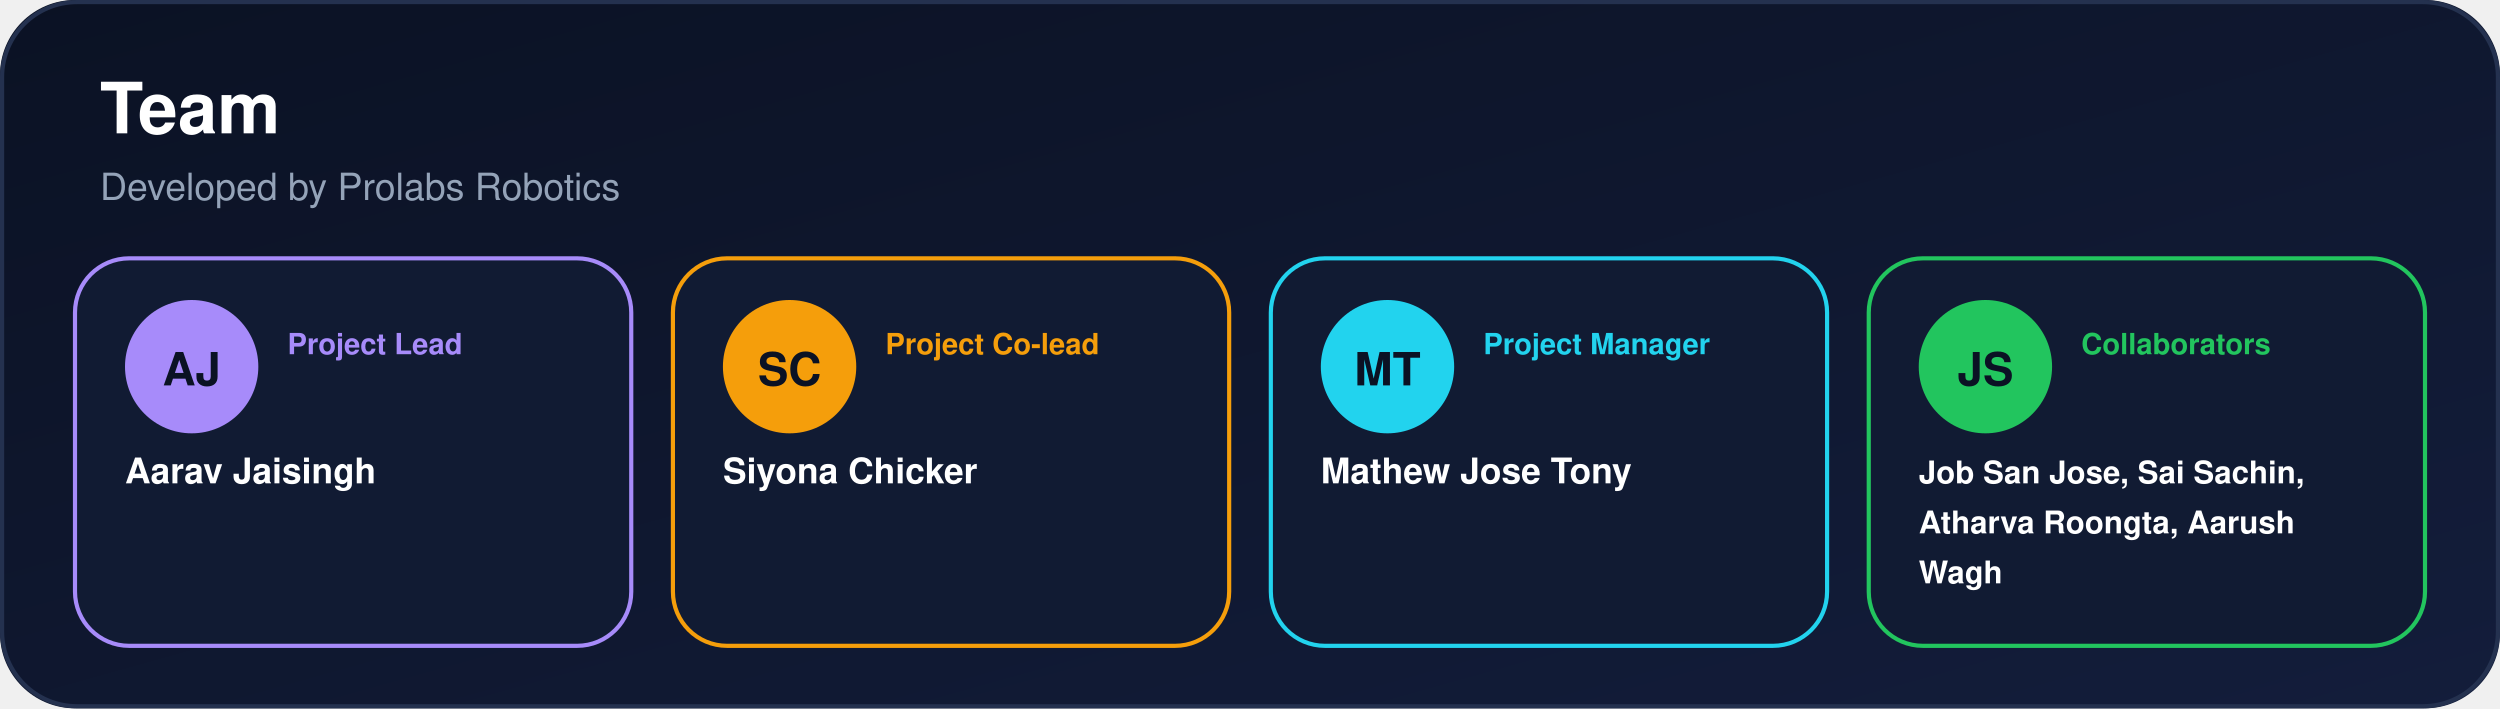
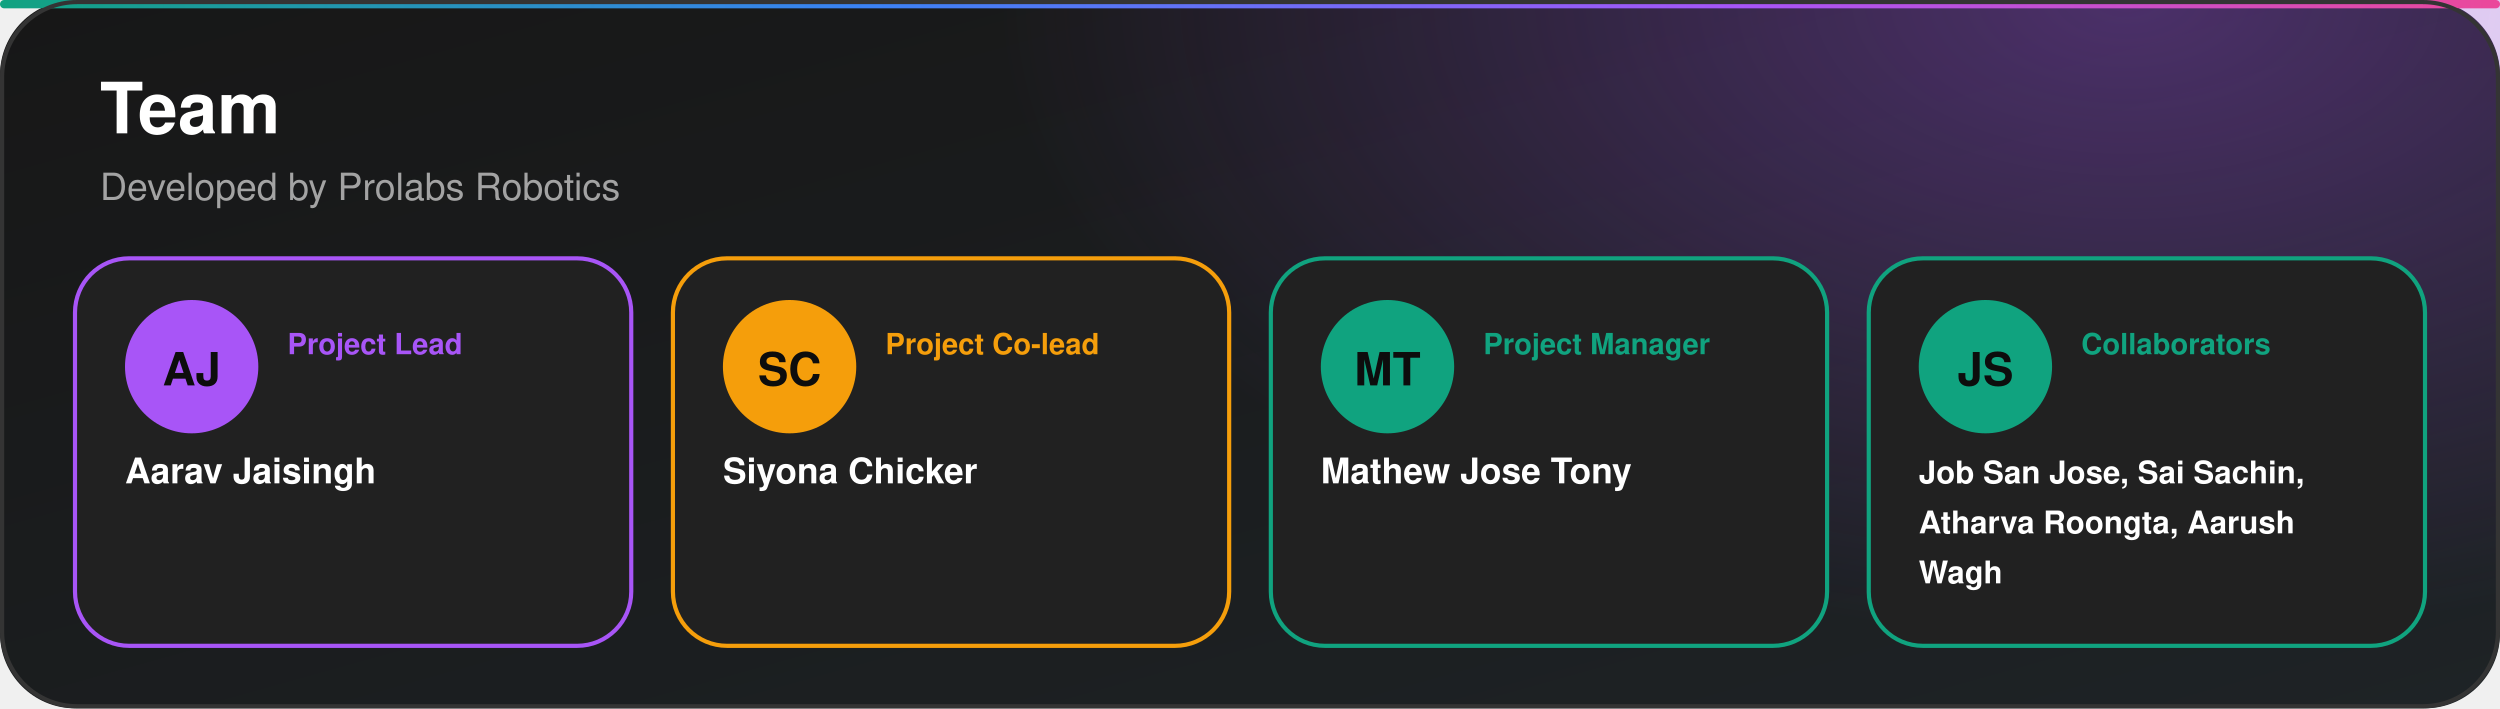
<svg xmlns="http://www.w3.org/2000/svg" width="1200" height="340" viewBox="0 0 1200 340">
  <defs>
    <linearGradient id="bg" x1="0" y1="0" x2="1" y2="1">
-       <stop offset="0" stop-color="#0b1224" />
-       <stop offset="1" stop-color="#131d3b" />
+       <stop offset="0" stop-color="#171717" />
+       <stop offset="1" stop-color="#1e2326" />
    </linearGradient>
+     <linearGradient id="aur" x1="0" y1="0" x2="1" y2="0">
+       <stop offset="0" stop-color="#10a37f" />
+       <stop offset="0.35" stop-color="#3b82f6" />
+       <stop offset="0.7" stop-color="#a855f7" />
+       <stop offset="1" stop-color="#ec4899" />
+     </linearGradient>
+     <radialGradient id="glow">
+       <stop offset="0" stop-color="#a855f7" stop-opacity="0.35" />
+       <stop offset="1" stop-color="#a855f7" stop-opacity="0" />
+     </radialGradient>
    <marker id="ar" viewBox="0 0 10 10" refX="9" refY="5" markerWidth="7" markerHeight="7" orient="auto-start-reverse">
      <path d="M0 0 L10 5 L0 10 z" fill="#22d3ee" />
    </marker>
  </defs>
  <rect width="1200" height="340" rx="36" fill="url(#bg)" />
-   <rect x="1" y="1" width="1198" height="338" rx="36" fill="none" stroke="#24314f" stroke-width="2" />
+   <ellipse cx="1020.0" cy="0" rx="540.0" ry="306.0" fill="url(#glow)" />
+   <rect x="0" y="0" width="1200" height="4" rx="2" fill="url(#aur)" />
+   <rect x="1" y="1" width="1198" height="338" rx="36" fill="none" stroke="#343434" stroke-width="2" />
  <text x="48.0" y="64.0" font-family="'Segoe UI', Helvetica, Arial, sans-serif" font-size="34" font-weight="800" fill="#ffffff" text-anchor="start">Team</text>
-   <text x="48.0" y="96.0" font-family="'Segoe UI', Helvetica, Arial, sans-serif" font-size="18" font-weight="500" fill="#94a3b8" text-anchor="start">Developed by Prolabs Robotics</text>
-   <rect x="36.0" y="124.0" width="267.0" height="186.0" rx="26" fill="#111b33" fill-opacity="1" stroke="#a78bfa" stroke-width="2" />
-   <circle cx="92.0" cy="176.0" r="32" fill="#a78bfa" />
-   <text x="92.0" y="185.0" font-family="'Segoe UI', Helvetica, Arial, sans-serif" font-size="22" font-weight="800" fill="#0b1224" text-anchor="middle">AJ</text>
-   <text x="138.0" y="170.0" font-family="'Segoe UI', Helvetica, Arial, sans-serif" font-size="14" font-weight="800" fill="#a78bfa" text-anchor="start">Project Lead</text>
+   <text x="48.0" y="96.0" font-family="'Segoe UI', Helvetica, Arial, sans-serif" font-size="18" font-weight="500" fill="#a3a3a3" text-anchor="start">Developed by Prolabs Robotics</text>
+   <rect x="36.0" y="124.0" width="267.0" height="186.0" rx="26" fill="#212121" fill-opacity="1" stroke="#a855f7" stroke-width="2" />
+   <circle cx="92.0" cy="176.0" r="32" fill="#a855f7" />
+   <text x="92.0" y="185.0" font-family="'Segoe UI', Helvetica, Arial, sans-serif" font-size="22" font-weight="800" fill="#0d0d0d" text-anchor="middle">AJ</text>
+   <text x="138.0" y="170.0" font-family="'Segoe UI', Helvetica, Arial, sans-serif" font-size="14" font-weight="800" fill="#a855f7" text-anchor="start">Project Lead</text>
  <text x="60.0" y="232.0" font-family="'Segoe UI', Helvetica, Arial, sans-serif" font-size="17" font-weight="700" fill="#ffffff" text-anchor="start">Aarav Jaisingh</text>
-   <rect x="323.0" y="124.0" width="267.0" height="186.0" rx="26" fill="#111b33" fill-opacity="1" stroke="#f59e0b" stroke-width="2" />
+   <rect x="323.0" y="124.0" width="267.0" height="186.0" rx="26" fill="#212121" fill-opacity="1" stroke="#f59e0b" stroke-width="2" />
  <circle cx="379.0" cy="176.0" r="32" fill="#f59e0b" />
-   <text x="379.0" y="185.0" font-family="'Segoe UI', Helvetica, Arial, sans-serif" font-size="22" font-weight="800" fill="#0b1224" text-anchor="middle">SC</text>
+   <text x="379.0" y="185.0" font-family="'Segoe UI', Helvetica, Arial, sans-serif" font-size="22" font-weight="800" fill="#0d0d0d" text-anchor="middle">SC</text>
  <text x="425.0" y="170.0" font-family="'Segoe UI', Helvetica, Arial, sans-serif" font-size="14" font-weight="800" fill="#f59e0b" text-anchor="start">Project Co-lead</text>
  <text x="347.0" y="232.0" font-family="'Segoe UI', Helvetica, Arial, sans-serif" font-size="17" font-weight="700" fill="#ffffff" text-anchor="start">Siyona Chicker</text>
-   <rect x="610.0" y="124.0" width="267.0" height="186.0" rx="26" fill="#111b33" fill-opacity="1" stroke="#22d3ee" stroke-width="2" />
-   <circle cx="666.0" cy="176.0" r="32" fill="#22d3ee" />
-   <text x="666.0" y="185.0" font-family="'Segoe UI', Helvetica, Arial, sans-serif" font-size="22" font-weight="800" fill="#0b1224" text-anchor="middle">MT</text>
-   <text x="712.0" y="170.0" font-family="'Segoe UI', Helvetica, Arial, sans-serif" font-size="14" font-weight="800" fill="#22d3ee" text-anchor="start">Project Manager</text>
+   <rect x="610.0" y="124.0" width="267.0" height="186.0" rx="26" fill="#212121" fill-opacity="1" stroke="#10a37f" stroke-width="2" />
+   <circle cx="666.0" cy="176.0" r="32" fill="#10a37f" />
+   <text x="666.0" y="185.0" font-family="'Segoe UI', Helvetica, Arial, sans-serif" font-size="22" font-weight="800" fill="#0d0d0d" text-anchor="middle">MT</text>
+   <text x="712.0" y="170.0" font-family="'Segoe UI', Helvetica, Arial, sans-serif" font-size="14" font-weight="800" fill="#10a37f" text-anchor="start">Project Manager</text>
  <text x="634.0" y="232.0" font-family="'Segoe UI', Helvetica, Arial, sans-serif" font-size="17" font-weight="700" fill="#ffffff" text-anchor="start">Mathew Jose Tony</text>
-   <rect x="897.0" y="124.0" width="267.0" height="186.0" rx="26" fill="#111b33" fill-opacity="1" stroke="#22c55e" stroke-width="2" />
-   <circle cx="953.0" cy="176.0" r="32" fill="#22c55e" />
-   <text x="953.0" y="185.0" font-family="'Segoe UI', Helvetica, Arial, sans-serif" font-size="22" font-weight="800" fill="#0b1224" text-anchor="middle">JS</text>
-   <text x="999.0" y="170.0" font-family="'Segoe UI', Helvetica, Arial, sans-serif" font-size="14" font-weight="800" fill="#22c55e" text-anchor="start">Collaborators</text>
+   <rect x="897.0" y="124.0" width="267.0" height="186.0" rx="26" fill="#212121" fill-opacity="1" stroke="#10a37f" stroke-width="2" />
+   <circle cx="953.0" cy="176.0" r="32" fill="#10a37f" />
+   <text x="953.0" y="185.0" font-family="'Segoe UI', Helvetica, Arial, sans-serif" font-size="22" font-weight="800" fill="#0d0d0d" text-anchor="middle">JS</text>
+   <text x="999.0" y="170.0" font-family="'Segoe UI', Helvetica, Arial, sans-serif" font-size="14" font-weight="800" fill="#10a37f" text-anchor="start">Collaborators</text>
  <text x="921.0" y="232.0" font-family="'Segoe UI', Helvetica, Arial, sans-serif" font-size="15" font-weight="700" fill="#ffffff" text-anchor="start">Job San Jose, Sai Sachin,</text>
  <text x="921.0" y="256.0" font-family="'Segoe UI', Helvetica, Arial, sans-serif" font-size="15" font-weight="700" fill="#ffffff" text-anchor="start">Atharva Roongta, Aarush</text>
  <text x="921.0" y="280.0" font-family="'Segoe UI', Helvetica, Arial, sans-serif" font-size="15" font-weight="700" fill="#ffffff" text-anchor="start">Wagh</text>
</svg>
